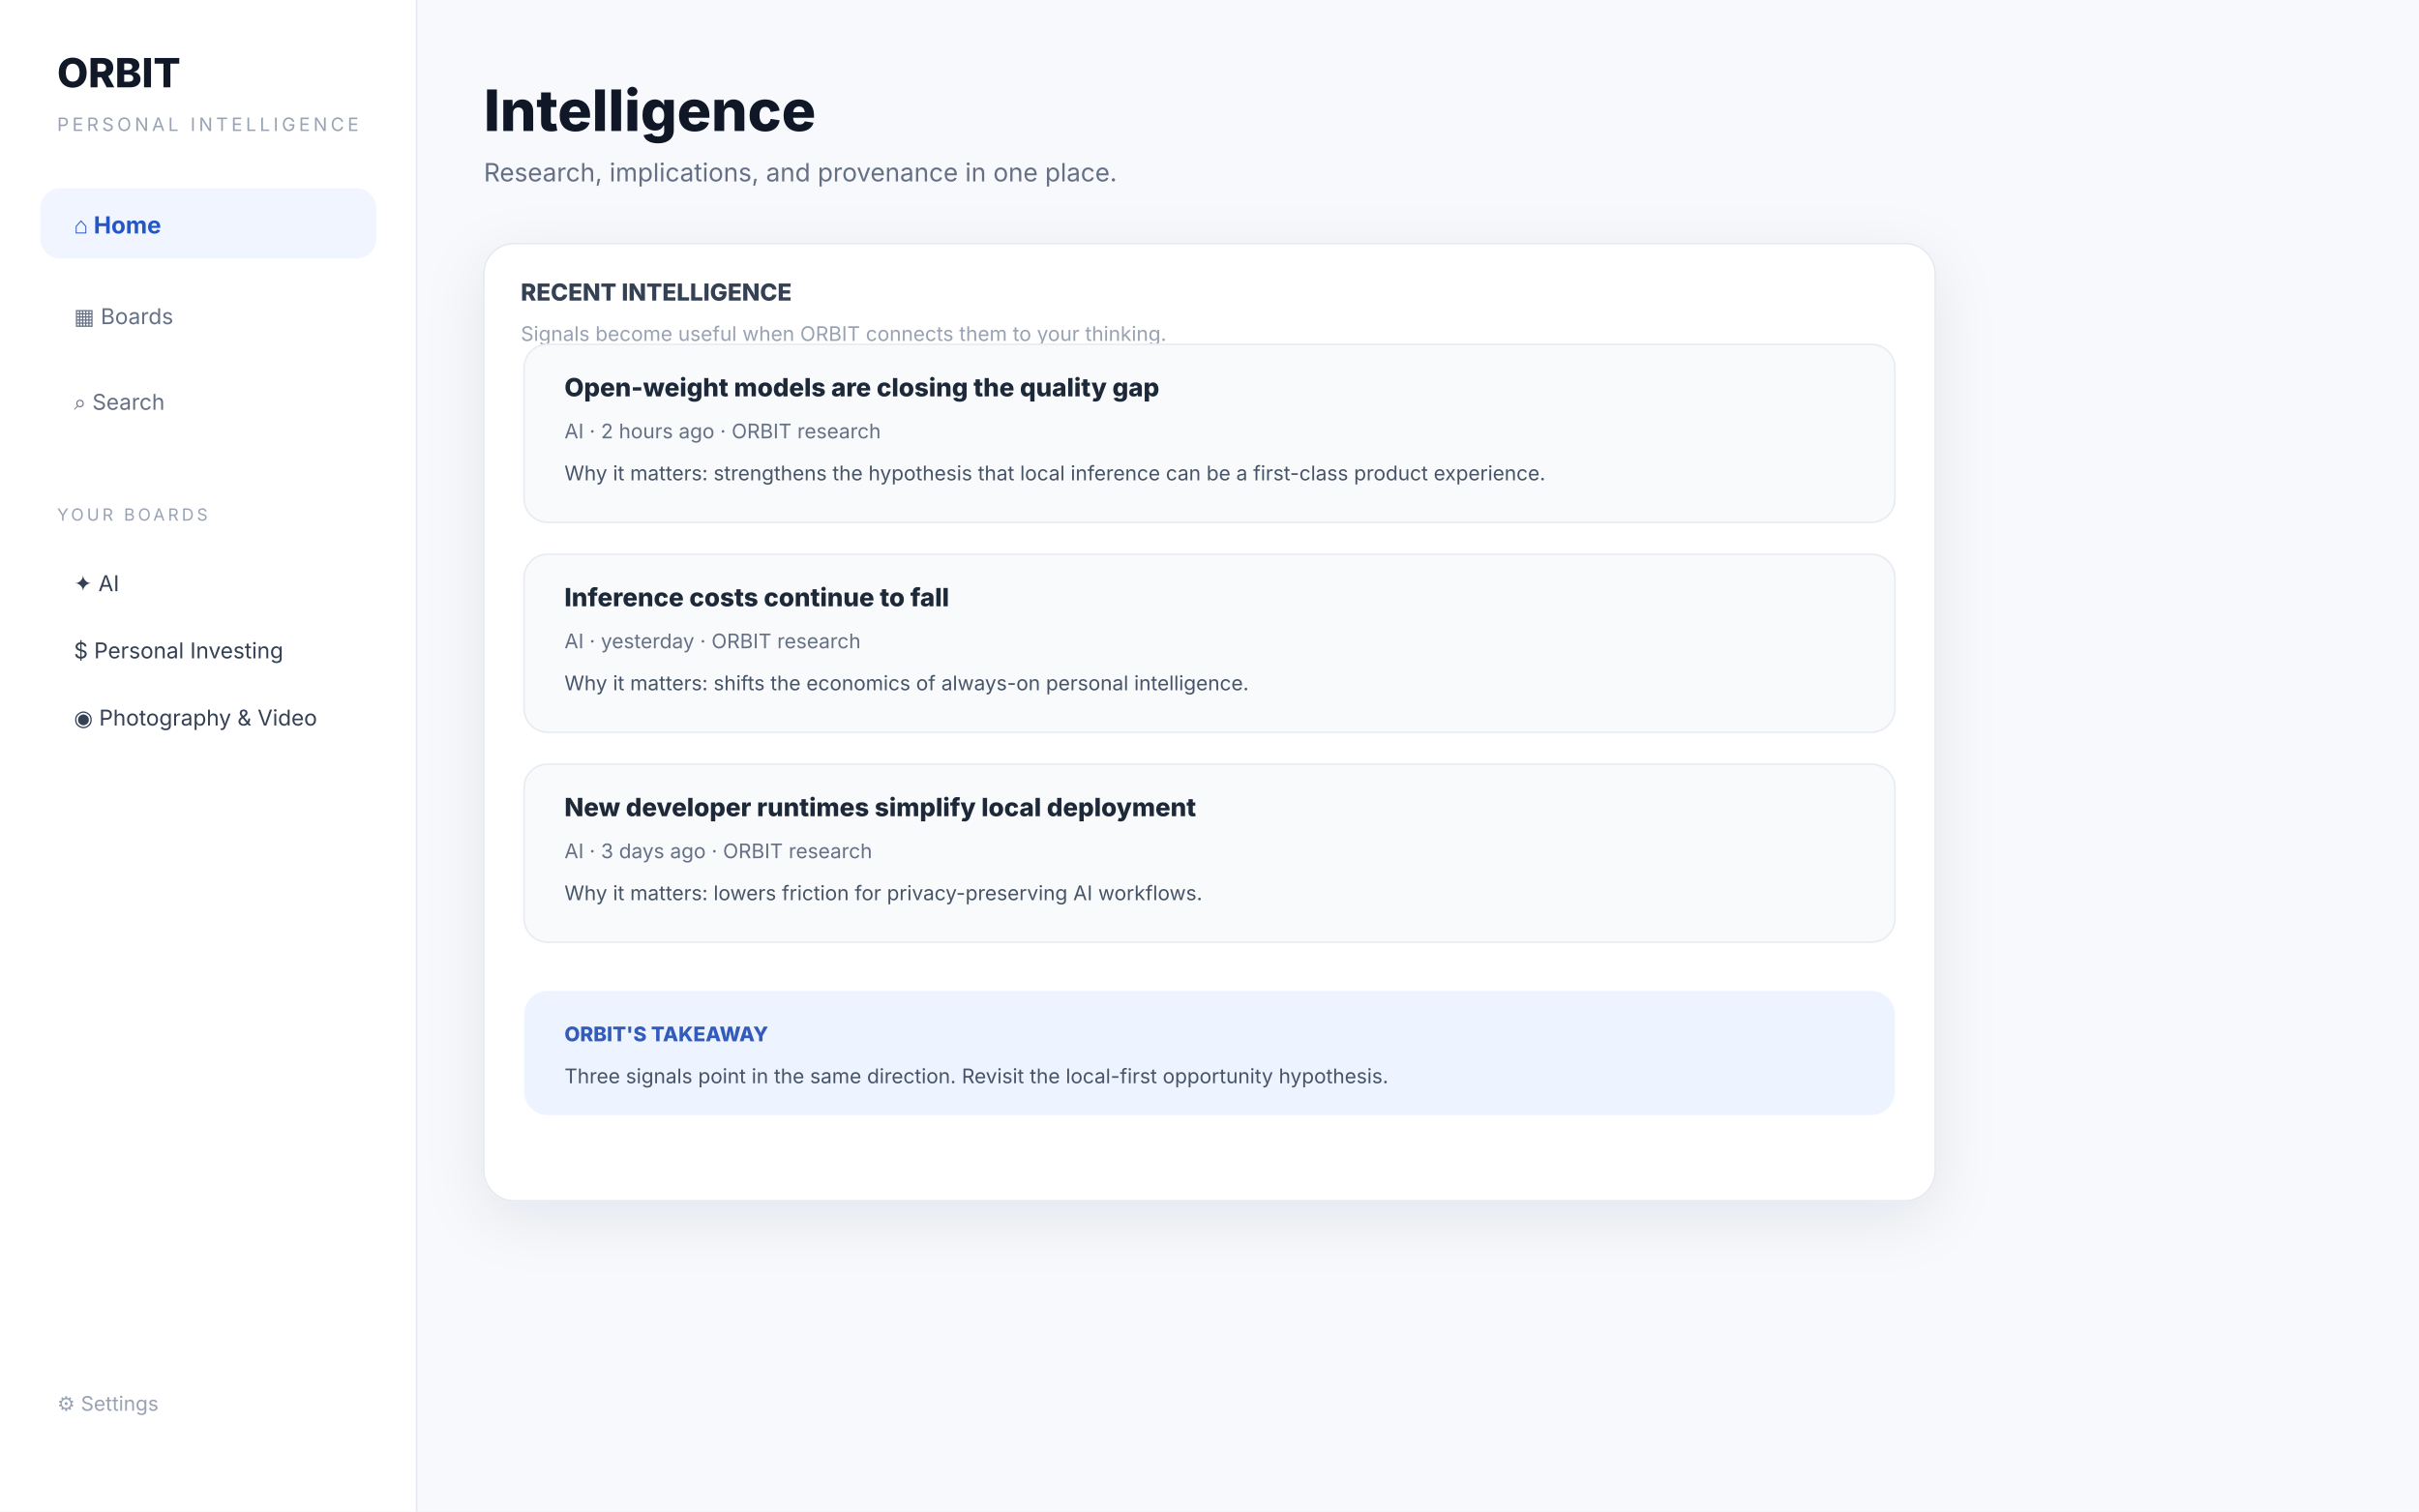
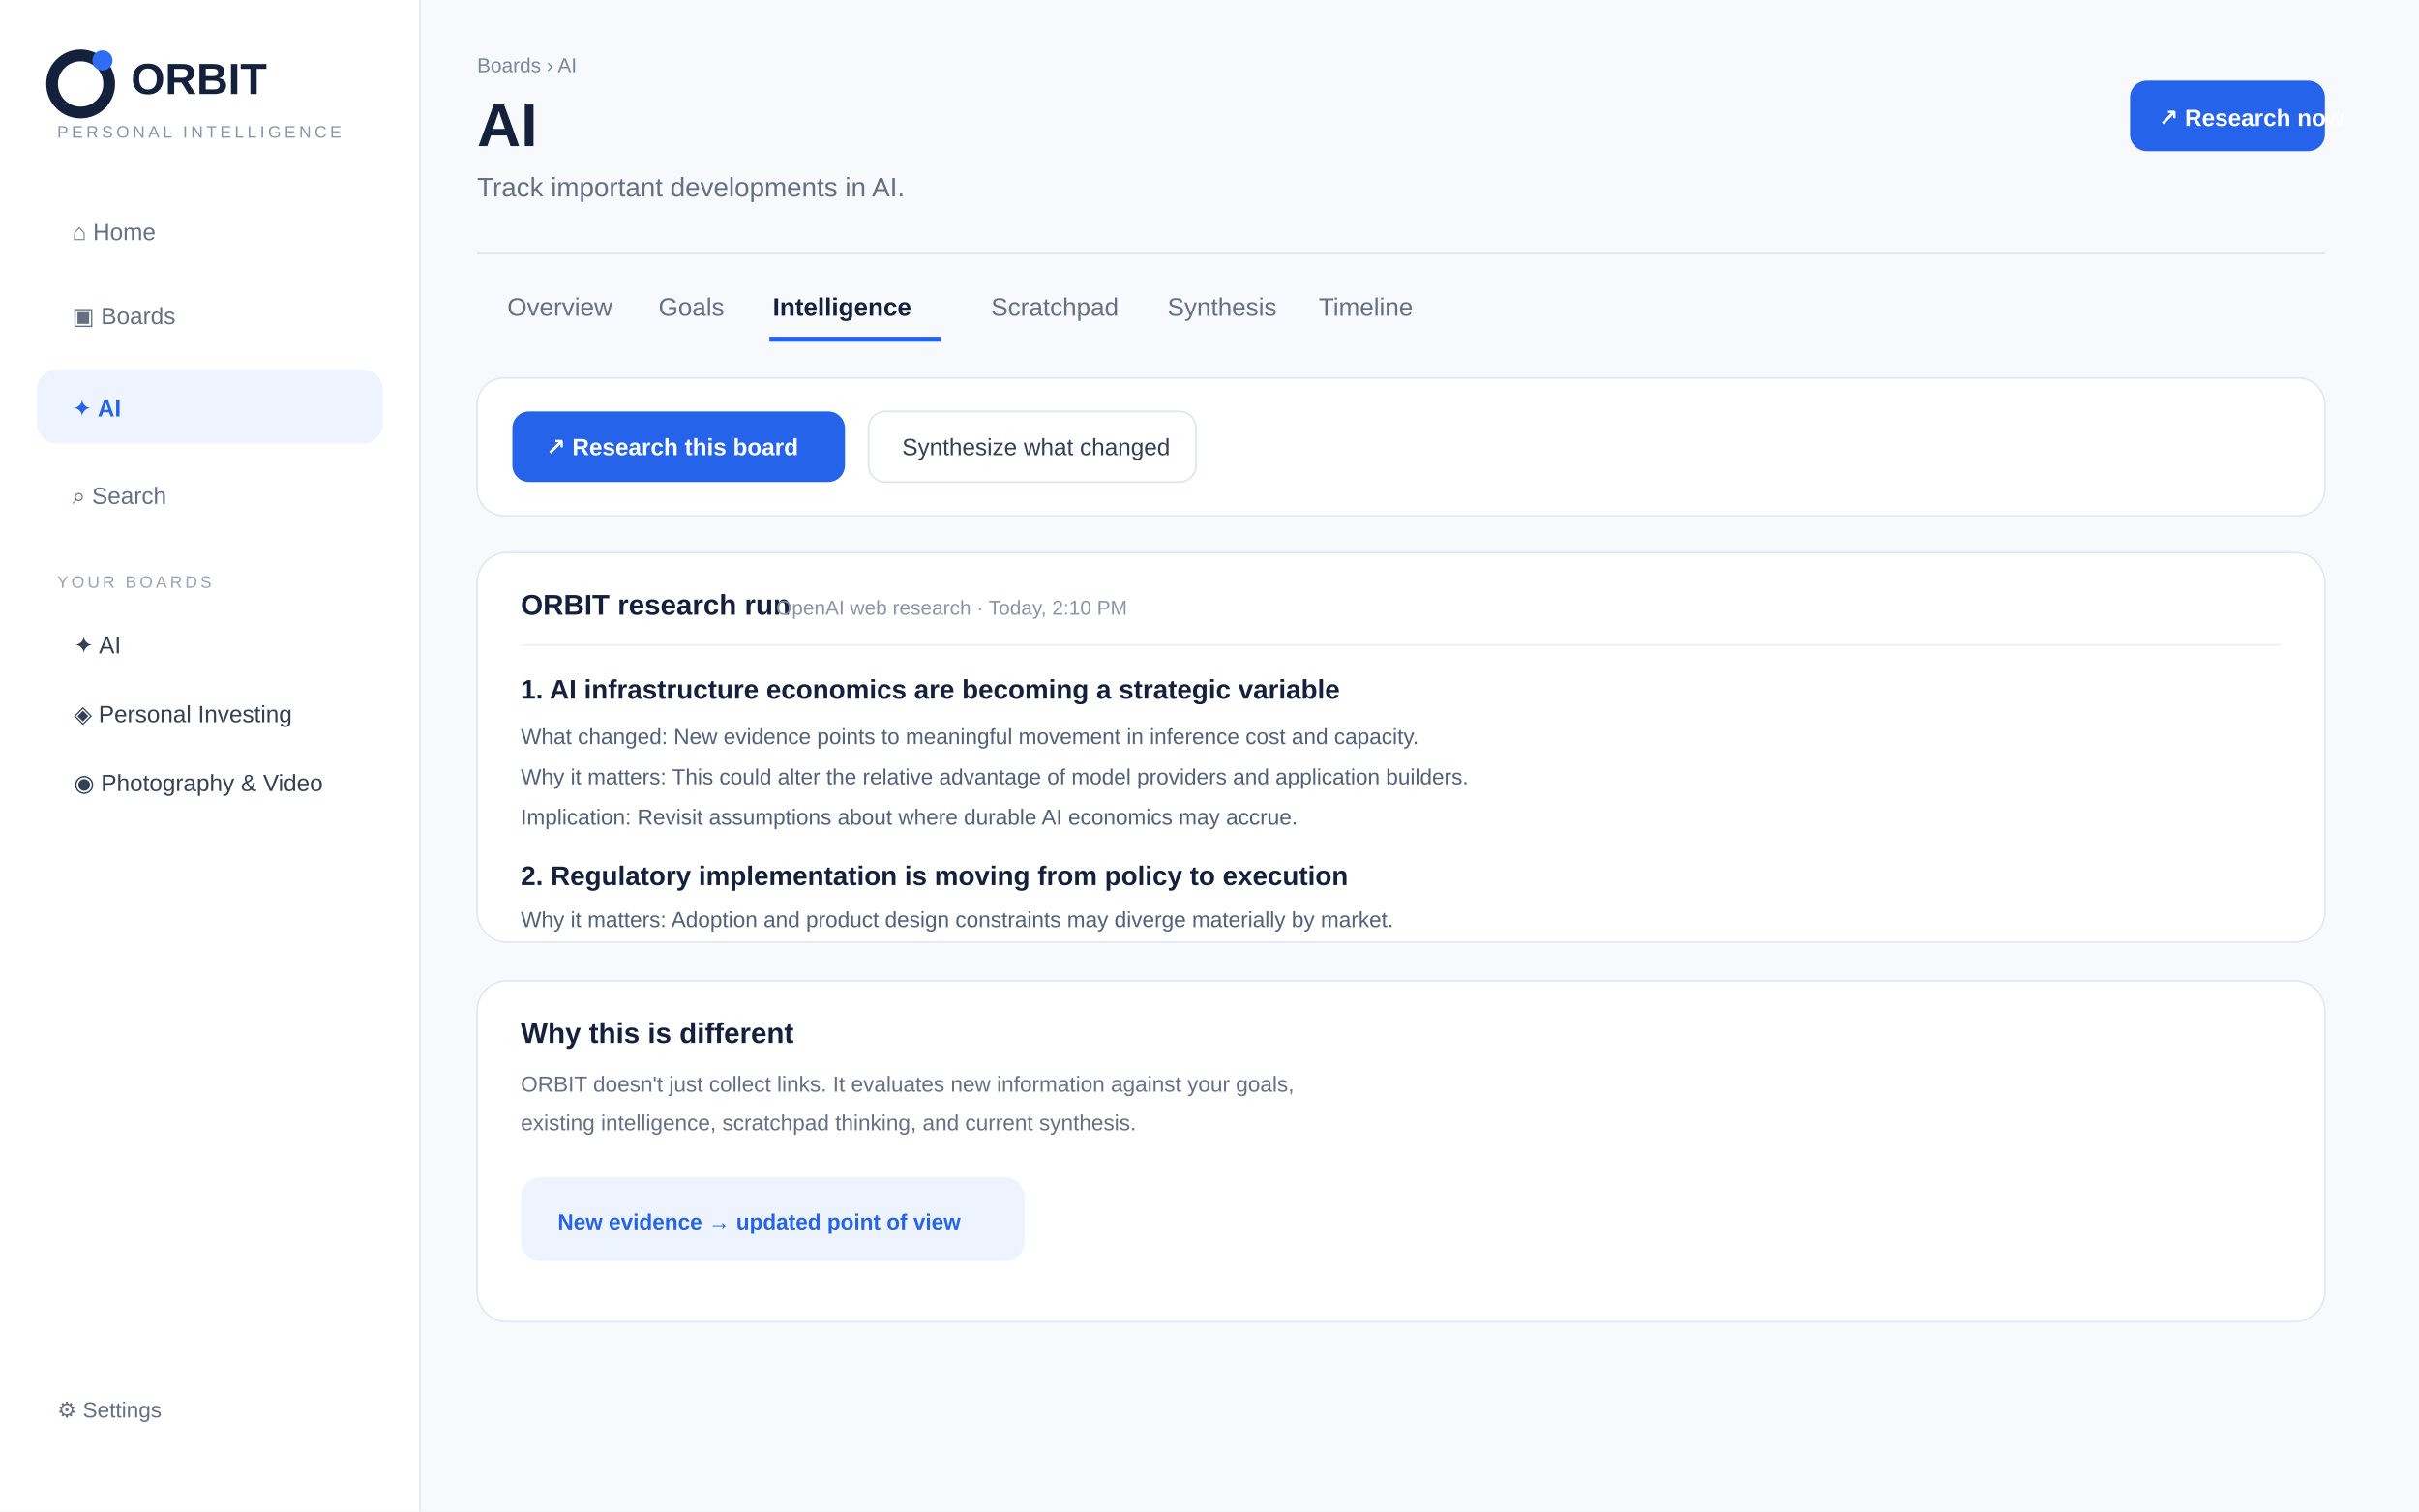
<svg xmlns="http://www.w3.org/2000/svg" width="1440" height="900" viewBox="0 0 1440 900">
-   <defs>
-     <linearGradient id="g" x1="0" y1="0" x2="1" y2="1">
-       <stop offset="0" stop-color="#eef5ff" />
-       <stop offset="1" stop-color="#f7f9fc" />
-     </linearGradient>
-     <filter id="s">
-       <feDropShadow dx="0" dy="10" stdDeviation="18" flood-color="#0b1f3a" flood-opacity=".08" />
-     </filter>
-   </defs>
  <rect width="1440" height="900" fill="#f7f9fc" />
-   <rect width="248" height="900" fill="#fff" />
-   <line x1="248" y1="0" x2="248" y2="900" stroke="#e5eaf1" />
-   <text x="34" y="52" font-family="Inter,Arial,sans-serif" font-size="24" font-weight="800" fill="#111827">ORBIT</text>
-   <text x="34" y="78" font-family="Inter,Arial,sans-serif" font-size="11" letter-spacing="2" fill="#98a2b3">PERSONAL INTELLIGENCE</text>
-   <rect x="24" y="112" width="200" height="42" rx="12" fill="#f0f5ff" />
-   <text x="44" y="139" font-family="Inter,Arial,sans-serif" font-size="14" font-weight="700" fill="#2457c5">⌂  Home</text>
-   <text x="44" y="193" font-family="Inter,Arial,sans-serif" font-size="13" fill="#667085">▦  Boards</text>
-   <text x="44" y="244" font-family="Inter,Arial,sans-serif" font-size="13" fill="#667085">⌕  Search</text>
-   <text x="34" y="310" font-family="Inter,Arial,sans-serif" font-size="10" letter-spacing="1.8" fill="#98a2b3">YOUR BOARDS</text>
-   <text x="44" y="352" font-family="Inter,Arial,sans-serif" font-size="13" fill="#344054">✦  AI</text>
-   <text x="44" y="392" font-family="Inter,Arial,sans-serif" font-size="13" fill="#344054">$  Personal Investing</text>
-   <text x="44" y="432" font-family="Inter,Arial,sans-serif" font-size="13" fill="#344054">◉  Photography &amp; Video</text>
-   <text x="34" y="840" font-family="Inter,Arial,sans-serif" font-size="12" fill="#98a2b3">⚙  Settings</text>
-   <text x="288" y="78" font-family="Inter,Arial,sans-serif" font-size="34" font-weight="800" fill="#101828">Intelligence</text>
-   <text x="288" y="108" font-family="Inter,Arial,sans-serif" font-size="15" fill="#667085">Research, implications, and provenance in one place.</text>
-   <rect x="288" y="145" width="864" height="570" rx="18" fill="#fff" stroke="#e6eaf0" filter="url(#s)" />
-   <text x="310" y="179" font-family="Inter,Arial,sans-serif" font-size="14" font-weight="800" fill="#344054">RECENT INTELLIGENCE</text>
-   <text x="310" y="203" font-family="Inter,Arial,sans-serif" font-size="12" fill="#98a2b3">Signals become useful when ORBIT connects them to your thinking.</text>
-   <rect x="312" y="205" width="816" height="106" rx="14" fill="#f8fafc" stroke="#e8ecf2" />
-   <text x="336" y="236" font-family="Inter,Arial,sans-serif" font-size="15" font-weight="800" fill="#1d2939">Open-weight models are closing the quality gap</text>
-   <text x="336" y="261" font-family="Inter,Arial,sans-serif" font-size="12" fill="#667085">AI · 2 hours ago · ORBIT research</text>
-   <text x="336" y="286" font-family="Inter,Arial,sans-serif" font-size="12" fill="#475467">Why it matters: strengthens the hypothesis that local inference can be a first-class product experience.</text>
-   <rect x="312" y="330" width="816" height="106" rx="14" fill="#f8fafc" stroke="#e8ecf2" />
-   <text x="336" y="361" font-family="Inter,Arial,sans-serif" font-size="15" font-weight="800" fill="#1d2939">Inference costs continue to fall</text>
-   <text x="336" y="386" font-family="Inter,Arial,sans-serif" font-size="12" fill="#667085">AI · yesterday · ORBIT research</text>
-   <text x="336" y="411" font-family="Inter,Arial,sans-serif" font-size="12" fill="#475467">Why it matters: shifts the economics of always-on personal intelligence.</text>
-   <rect x="312" y="455" width="816" height="106" rx="14" fill="#f8fafc" stroke="#e8ecf2" />
-   <text x="336" y="486" font-family="Inter,Arial,sans-serif" font-size="15" font-weight="800" fill="#1d2939">New developer runtimes simplify local deployment</text>
-   <text x="336" y="511" font-family="Inter,Arial,sans-serif" font-size="12" fill="#667085">AI · 3 days ago · ORBIT research</text>
-   <text x="336" y="536" font-family="Inter,Arial,sans-serif" font-size="12" fill="#475467">Why it matters: lowers friction for privacy-preserving AI workflows.</text>
-   <rect x="312" y="590" width="816" height="74" rx="14" fill="#eef4ff" />
-   <text x="336" y="620" font-family="Inter,Arial,sans-serif" font-size="12" font-weight="800" fill="#315bbd">ORBIT'S TAKEAWAY</text>
-   <text x="336" y="645" font-family="Inter,Arial,sans-serif" font-size="12" fill="#475467">Three signals point in the same direction. Revisit the local-first opportunity hypothesis.</text>
+   <rect width="250" height="900" fill="#fff" />
+   <line x1="250" y1="0" x2="250" y2="900" stroke="#e5eaf1" />
+   <circle cx="48" cy="50" r="17" fill="none" stroke="#14213d" stroke-width="7" />
+   <circle cx="61" cy="36" r="6" fill="#2f6df6" />
+   <text x="78" y="56" font-family="Arial,sans-serif" font-size="26" font-weight="800" fill="#14213d">ORBIT</text>
+   <text x="34" y="82" font-family="Arial,sans-serif" font-size="10" letter-spacing="2" fill="#8a94a6">PERSONAL INTELLIGENCE</text>
+   <text x="43" y="143" font-family="Arial,sans-serif" font-size="14" fill="#667085">⌂  Home</text>
+   <text x="43" y="193" font-family="Arial,sans-serif" font-size="14" fill="#667085">▣  Boards</text>
+   <rect x="22" y="220" width="206" height="44" rx="12" fill="#edf4ff" />
+   <text x="43" y="248" font-family="Arial,sans-serif" font-size="14" font-weight="700" fill="#2563eb">✦  AI</text>
+   <text x="43" y="300" font-family="Arial,sans-serif" font-size="14" fill="#667085">⌕  Search</text>
+   <text x="34" y="350" font-family="Arial,sans-serif" font-size="10" letter-spacing="1.8" fill="#98a2b3">YOUR BOARDS</text>
+   <text x="44" y="389" font-family="Arial,sans-serif" font-size="14" fill="#344054">✦  AI</text>
+   <text x="44" y="430" font-family="Arial,sans-serif" font-size="14" fill="#344054">◈  Personal Investing</text>
+   <text x="44" y="471" font-family="Arial,sans-serif" font-size="14" fill="#344054">◉  Photography &amp; Video</text>
+   <text x="34" y="844" font-family="Arial,sans-serif" font-size="13" fill="#667085">⚙  Settings</text>
+   <text x="284" y="43" font-family="Arial,sans-serif" font-size="12" fill="#7a879b">Boards › AI</text>
+   <text x="284" y="87" font-family="Arial,sans-serif" font-size="36" font-weight="800" fill="#14213d">AI</text>
+   <text x="284" y="117" font-family="Arial,sans-serif" font-size="16" fill="#667085">Track important developments in AI.</text>
+   <rect x="1268" y="48" width="116" height="42" rx="10" fill="#2563eb" />
+   <text x="1285" y="75" font-family="Arial,sans-serif" font-size="14" font-weight="700" fill="#fff">↗ Research now</text>
+   <line x1="284" y1="151" x2="1384" y2="151" stroke="#dfe5ee" />
+   <text x="302" y="188" font-family="Arial,sans-serif" font-size="15" fill="#667085">Overview</text>
+   <text x="392" y="188" font-family="Arial,sans-serif" font-size="15" fill="#667085">Goals</text>
+   <text x="460" y="188" font-family="Arial,sans-serif" font-size="15" font-weight="700" fill="#14213d">Intelligence</text>
+   <line x1="458" y1="202" x2="560" y2="202" stroke="#2563eb" stroke-width="3" />
+   <text x="590" y="188" font-family="Arial,sans-serif" font-size="15" fill="#667085">Scratchpad</text>
+   <text x="695" y="188" font-family="Arial,sans-serif" font-size="15" fill="#667085">Synthesis</text>
+   <text x="785" y="188" font-family="Arial,sans-serif" font-size="15" fill="#667085">Timeline</text>
+   <rect x="284" y="225" width="1100" height="82" rx="16" fill="#fff" stroke="#e3e8f0" />
+   <rect x="305" y="245" width="198" height="42" rx="10" fill="#2563eb" />
+   <text x="325" y="271" font-family="Arial,sans-serif" font-size="14" font-weight="700" fill="#fff">↗ Research this board</text>
+   <rect x="517" y="245" width="195" height="42" rx="10" fill="#fff" stroke="#dfe5ee" />
+   <text x="537" y="271" font-family="Arial,sans-serif" font-size="14" fill="#344054">Synthesize what changed</text>
+   <rect x="284" y="329" width="1100" height="232" rx="18" fill="#fff" stroke="#e3e8f0" />
+   <text x="310" y="366" font-family="Arial,sans-serif" font-size="17" font-weight="800" fill="#14213d">ORBIT research run</text>
+   <text x="462" y="366" font-family="Arial,sans-serif" font-size="12" fill="#8a94a6">OpenAI web research · Today, 2:10 PM</text>
+   <line x1="310" y1="384" x2="1358" y2="384" stroke="#edf0f4" />
+   <text x="310" y="416" font-family="Arial,sans-serif" font-size="16" font-weight="800" fill="#14213d">1. AI infrastructure economics are becoming a strategic variable</text>
+   <text x="310" y="443" font-family="Arial,sans-serif" font-size="13" fill="#52617a">What changed: New evidence points to meaningful movement in inference cost and capacity.</text>
+   <text x="310" y="467" font-family="Arial,sans-serif" font-size="13" fill="#52617a">Why it matters: This could alter the relative advantage of model providers and application builders.</text>
+   <text x="310" y="491" font-family="Arial,sans-serif" font-size="13" fill="#52617a">Implication: Revisit assumptions about where durable AI economics may accrue.</text>
+   <text x="310" y="527" font-family="Arial,sans-serif" font-size="16" font-weight="800" fill="#14213d">2. Regulatory implementation is moving from policy to execution</text>
+   <text x="310" y="552" font-family="Arial,sans-serif" font-size="13" fill="#52617a">Why it matters: Adoption and product design constraints may diverge materially by market.</text>
+   <rect x="284" y="584" width="1100" height="203" rx="18" fill="#fff" stroke="#e3e8f0" />
+   <text x="310" y="621" font-family="Arial,sans-serif" font-size="17" font-weight="800" fill="#14213d">Why this is different</text>
+   <text x="310" y="650" font-family="Arial,sans-serif" font-size="13" fill="#667085">ORBIT doesn't just collect links. It evaluates new information against your goals,</text>
+   <text x="310" y="673" font-family="Arial,sans-serif" font-size="13" fill="#667085">existing intelligence, scratchpad thinking, and current synthesis.</text>
+   <rect x="310" y="701" width="300" height="50" rx="12" fill="#edf4ff" />
+   <text x="332" y="732" font-family="Arial,sans-serif" font-size="13" font-weight="700" fill="#2563eb">New evidence → updated point of view</text>
</svg>
